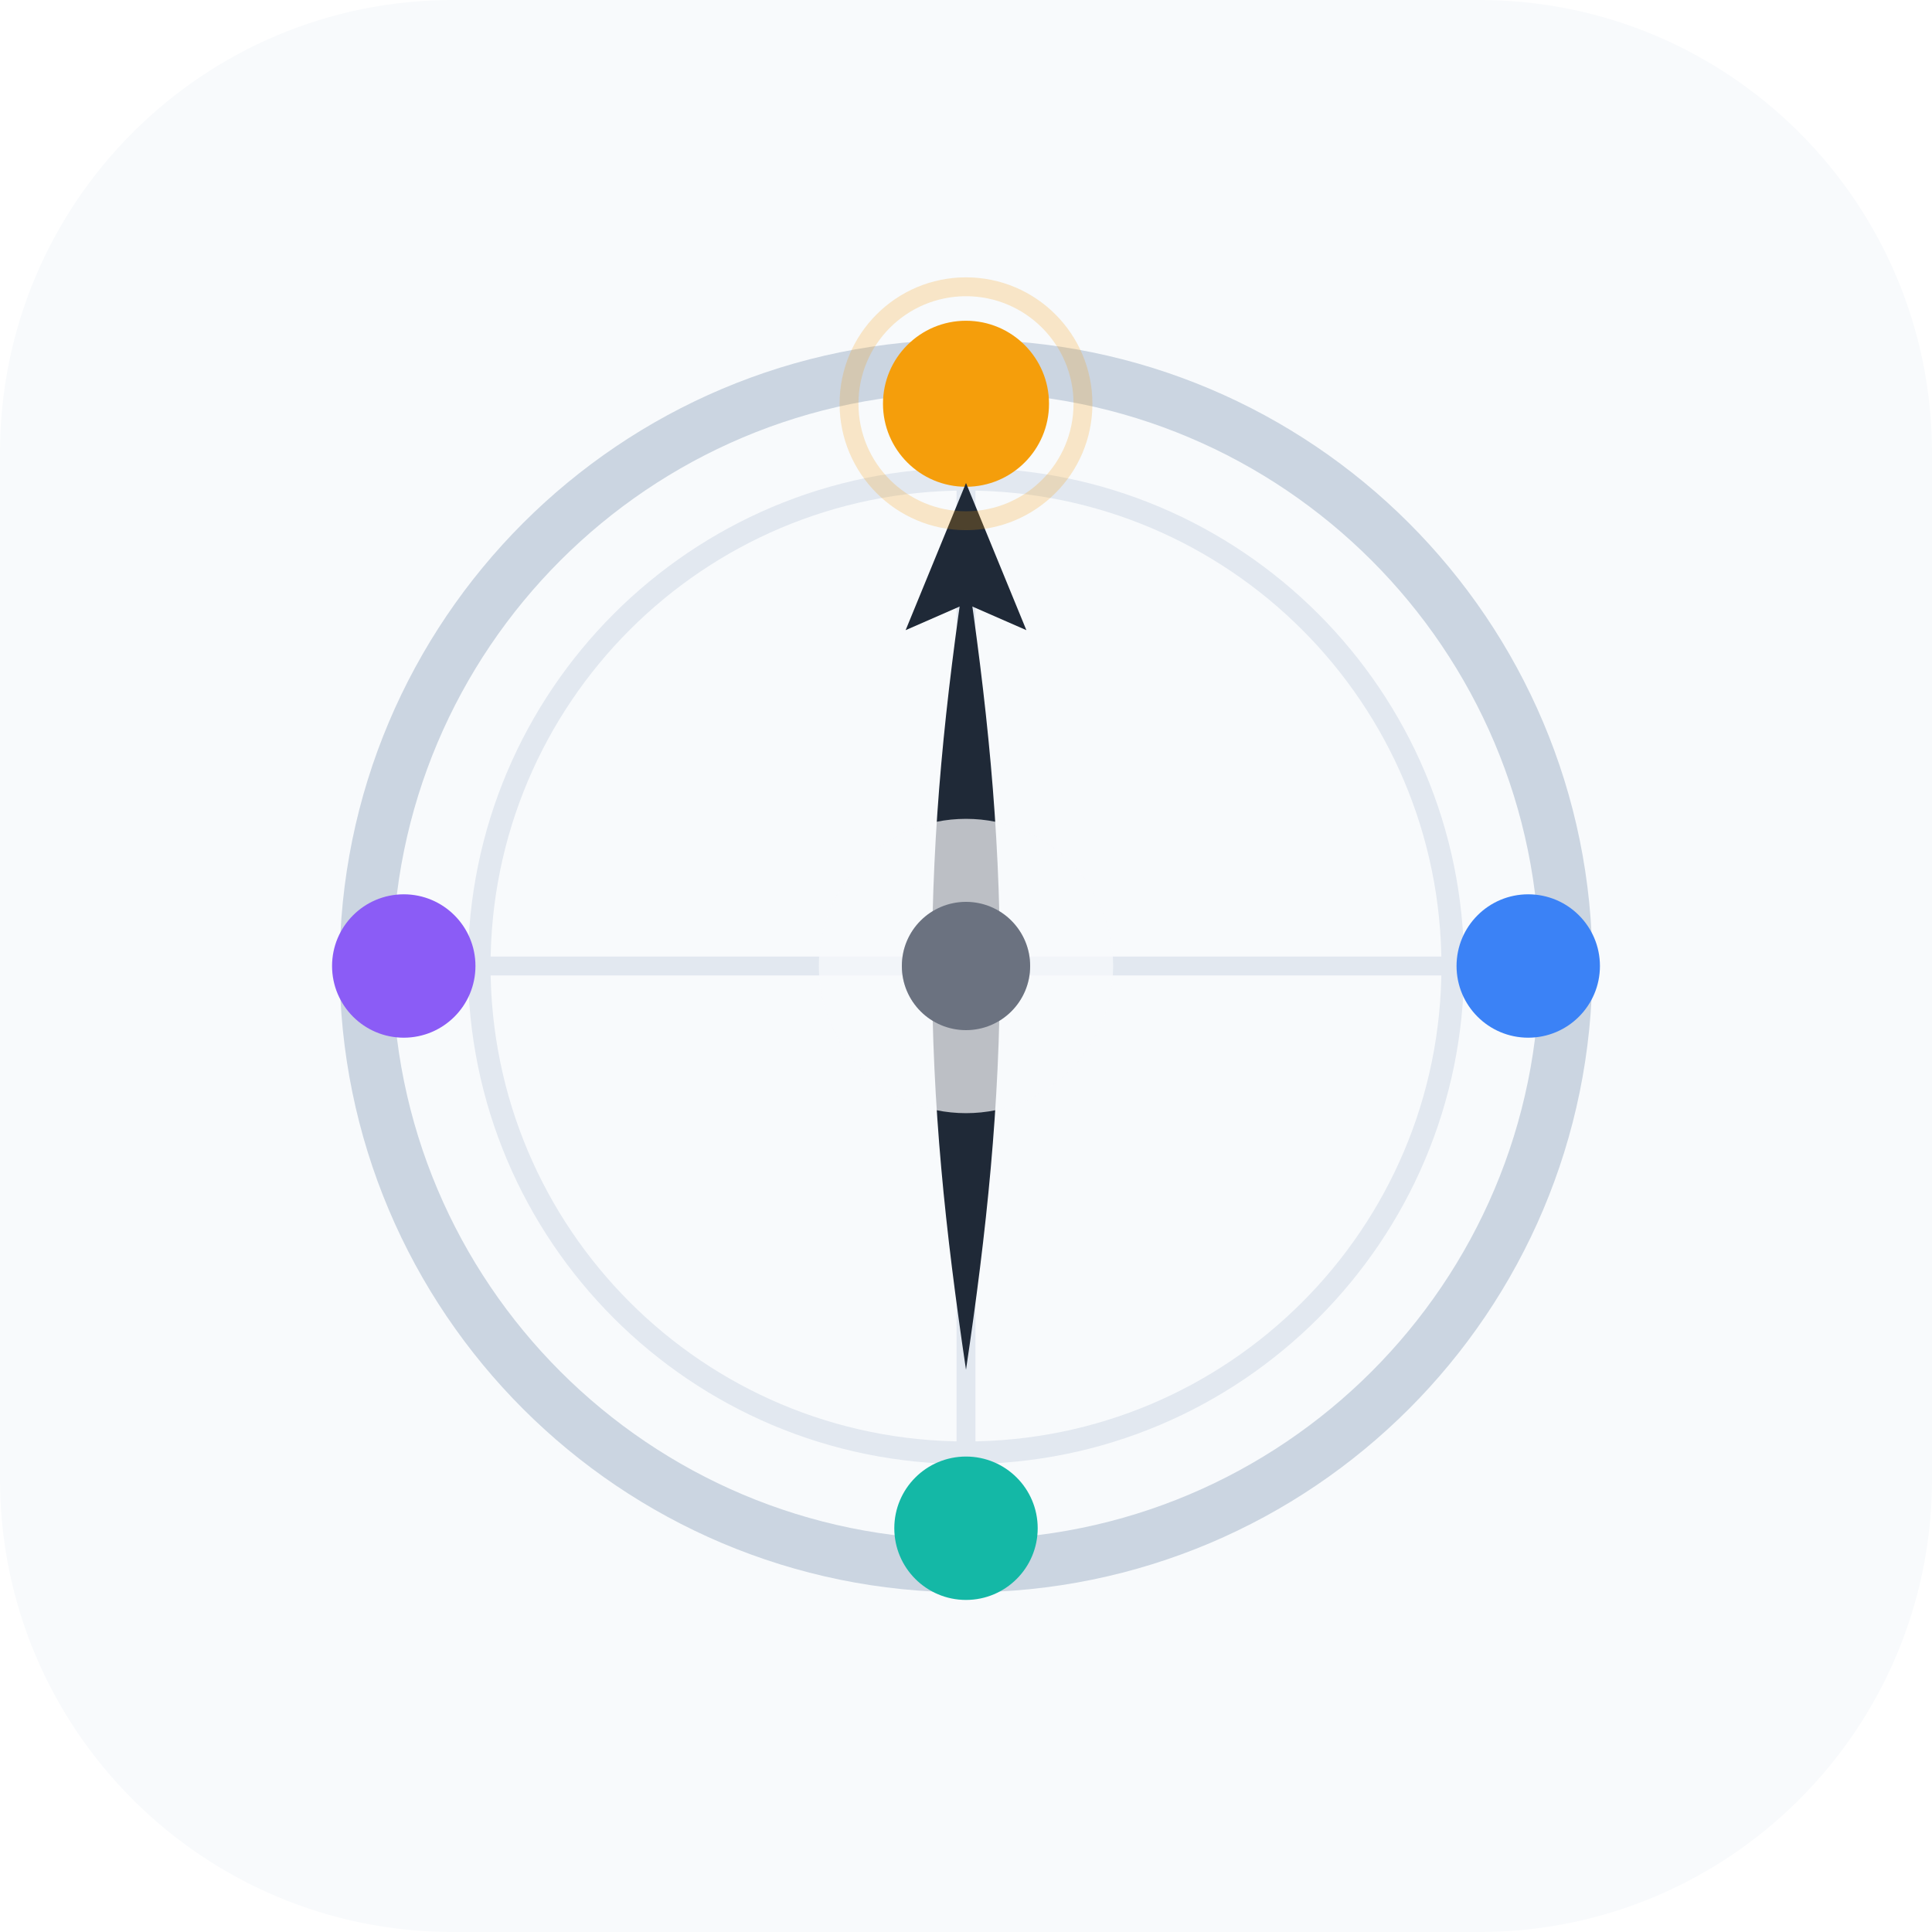
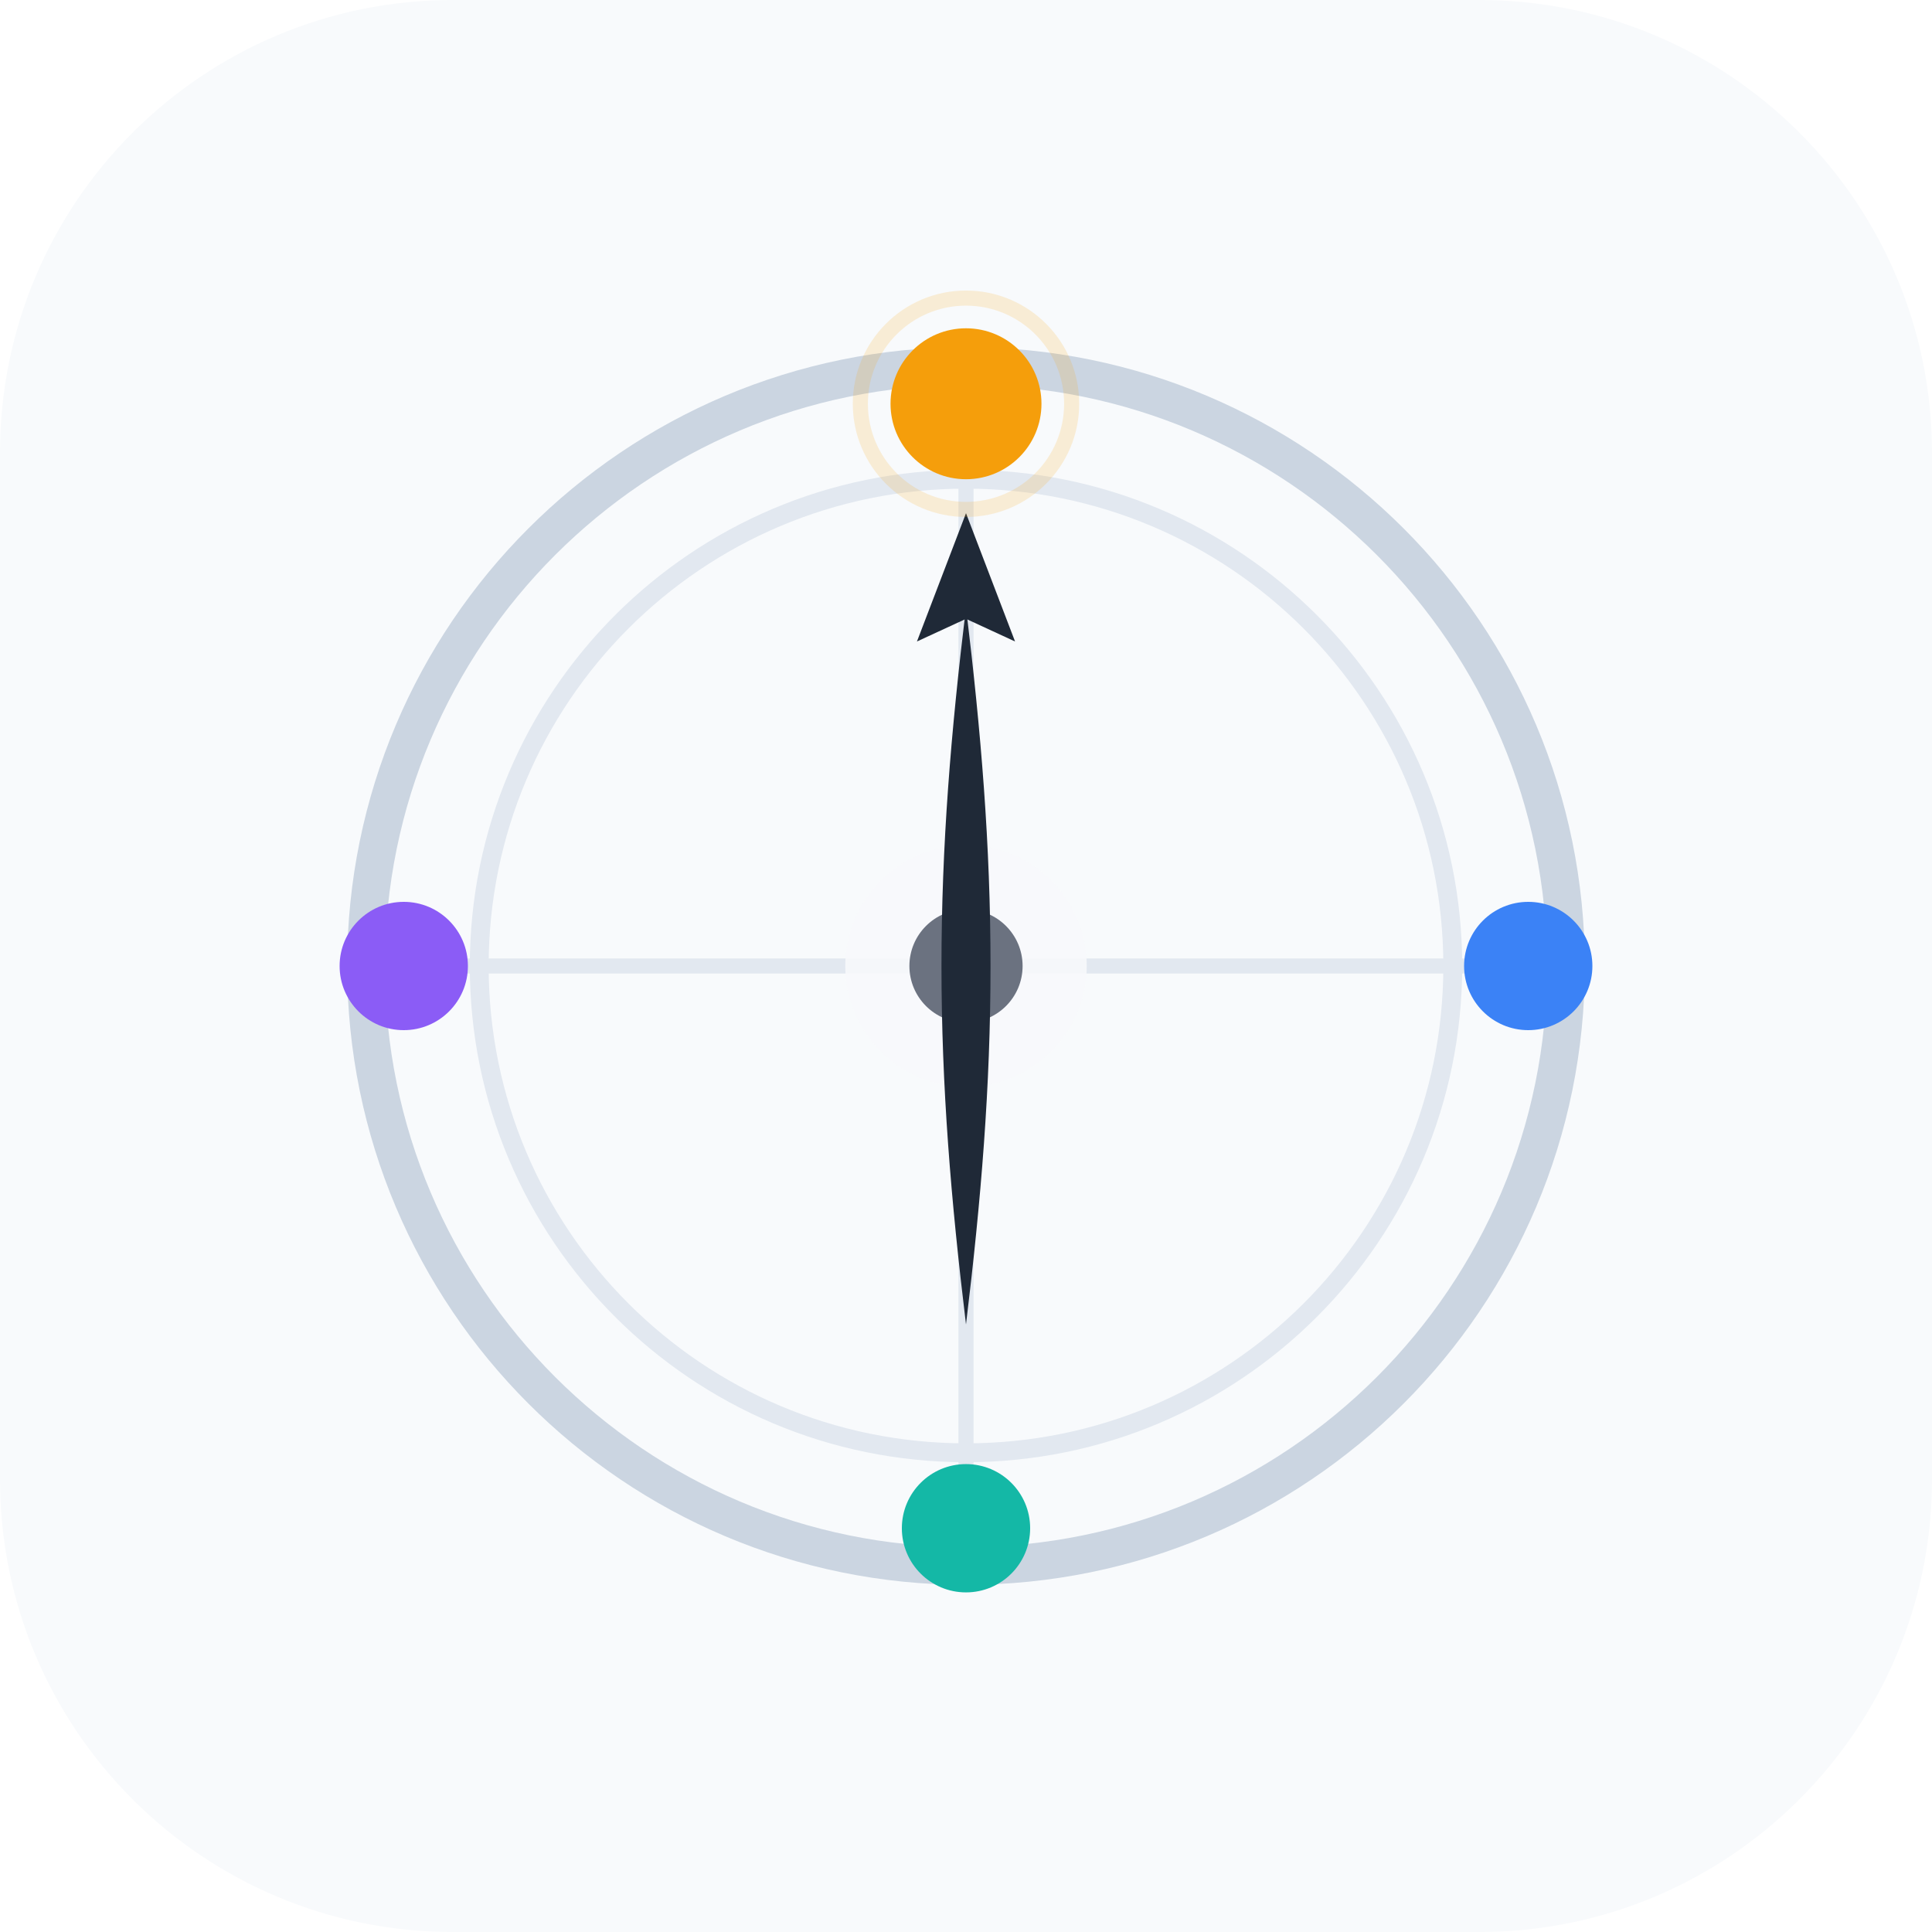
<svg xmlns="http://www.w3.org/2000/svg" width="1024" height="1024" viewBox="0 0 1024 1024" fill="none" role="img" aria-labelledby="title desc">
  <rect x="0" y="0" width="1024" height="1024" rx="240" fill="#F8FAFC" />
-   <circle cx="512" cy="512" r="318" stroke="#CBD5E1" stroke-width="28" fill="none" />
-   <circle cx="512" cy="512" r="258" stroke="#E2E8F0" stroke-width="12" fill="none" />
-   <line x1="512" y1="214" x2="512" y2="810" stroke="#E2E8F0" stroke-width="10" stroke-linecap="round" />
-   <line x1="214" y1="512" x2="810" y2="512" stroke="#E2E8F0" stroke-width="10" stroke-linecap="round" />
-   <circle cx="512" cy="214" r="44" fill="#F59E0B" />
-   <circle cx="810" cy="512" r="38" fill="#3B82F6" />
-   <circle cx="512" cy="810" r="38" fill="#14B8A6" />
-   <circle cx="214" cy="512" r="38" fill="#8B5CF6" />
-   <circle cx="512" cy="512" r="34" fill="#6B7280" />
+   <circle cx="512" cy="512" r="318" stroke="#CBD5E1" stroke-width="20" fill="none" />
+   <circle cx="512" cy="512" r="258" stroke="#E2E8F0" stroke-width="10" fill="none" />
+   <line x1="512" y1="248" x2="512" y2="776" stroke="#E2E8F0" stroke-width="8" stroke-linecap="round" />
+   <line x1="248" y1="512" x2="776" y2="512" stroke="#E2E8F0" stroke-width="8" stroke-linecap="round" />
+   <circle cx="512" cy="512" r="64" fill="#F8FAFC" fill-opacity="0.86" />
+   <circle cx="512" cy="214" r="40" fill="#F59E0B" />
+   <circle cx="810" cy="512" r="34" fill="#3B82F6" />
+   <circle cx="512" cy="810" r="34" fill="#14B8A6" />
+   <circle cx="214" cy="512" r="34" fill="#8B5CF6" />
+   <circle cx="512" cy="512" r="30" fill="#6B7280" />
  <g>
-     <path d="M512 298          C523 372 530 438 530 512          C530 586 523 652 512 726          C501 652 494 586 494 512          C494 438 501 372 512 298Z" fill="#1F2937" />
-     <path d="M512 256          L544 334          L512 320          L480 334          Z" fill="#1F2937" />
+     <path d="M512 322          C520 388 525 448 525 512          C525 576 520 636 512 702          C504 636 499 576 499 512          C499 448 504 388 512 322Z" fill="#1F2937" />
+     <path d="M512 272          L538 340          L512 328          L486 340          Z" fill="#1F2937" />
  </g>
-   <circle cx="512" cy="512" r="78" fill="#F8FAFC" fill-opacity="0.72" />
-   <circle cx="512" cy="512" r="34" fill="#6B7280" />
-   <circle cx="512" cy="214" r="62" stroke="#F59E0B" stroke-opacity="0.22" stroke-width="10" fill="none" />
+   <circle cx="512" cy="214" r="56" stroke="#F59E0B" stroke-opacity="0.16" stroke-width="8" fill="none" />
</svg>
